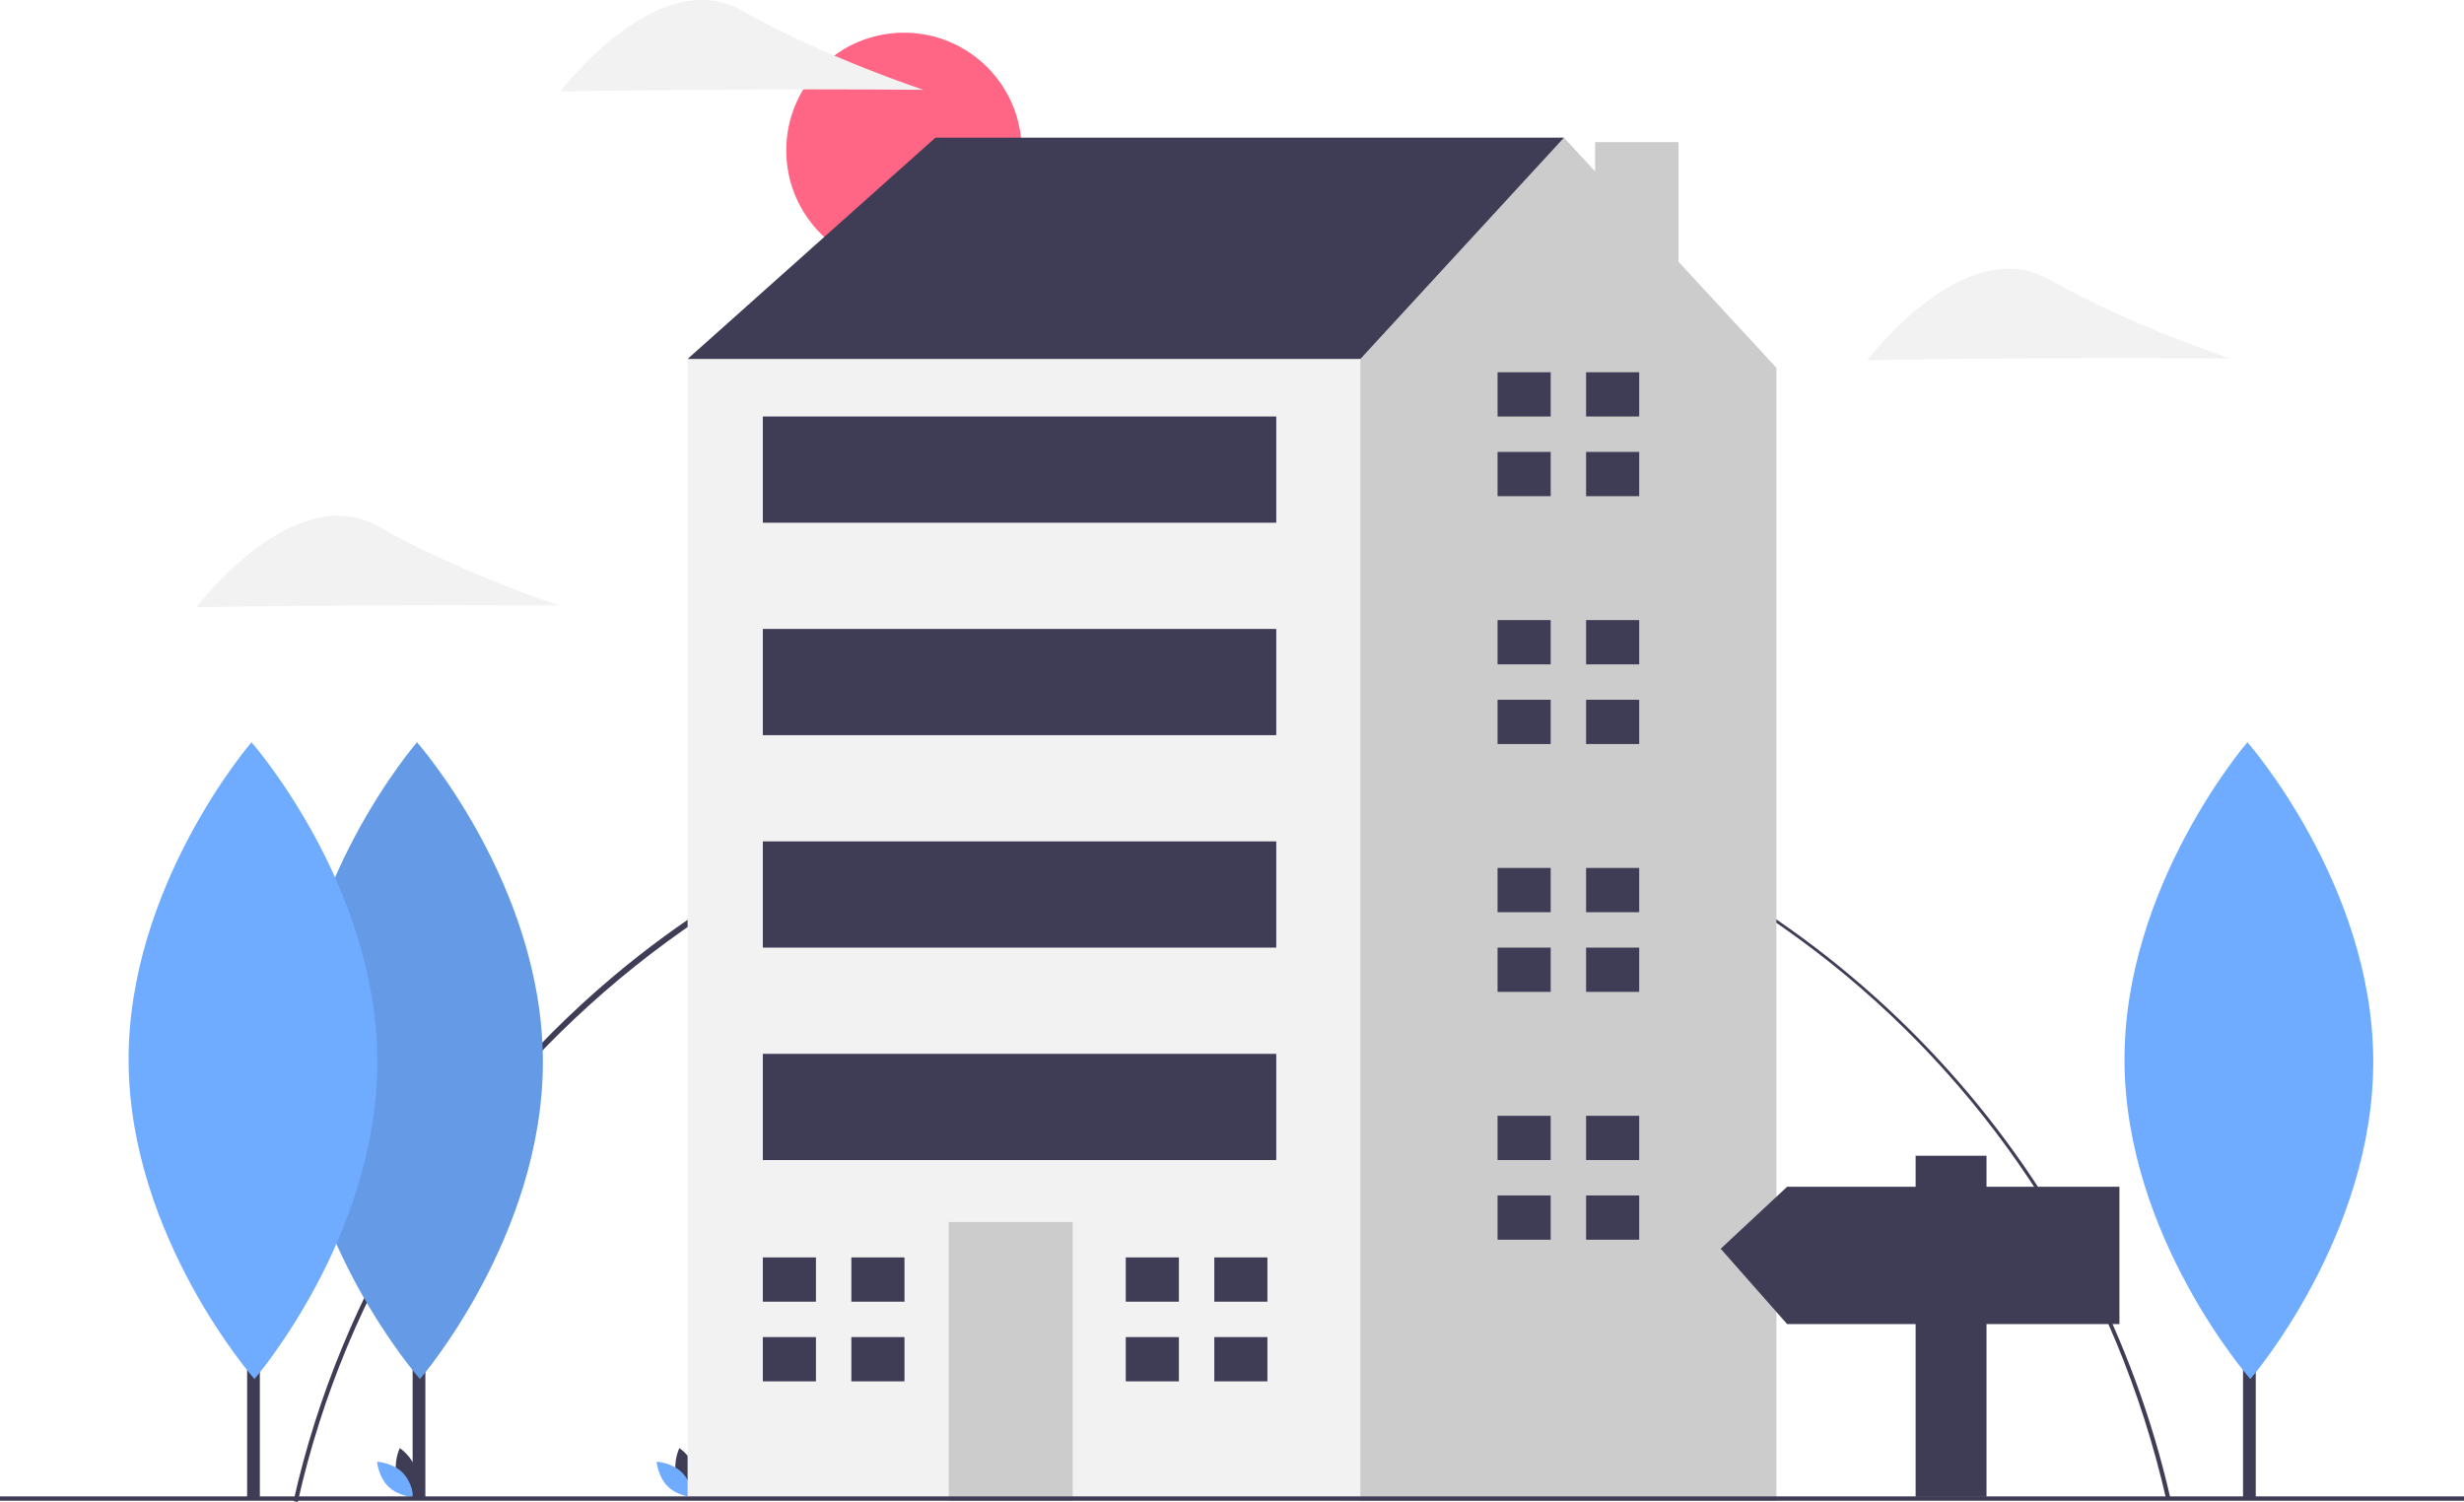
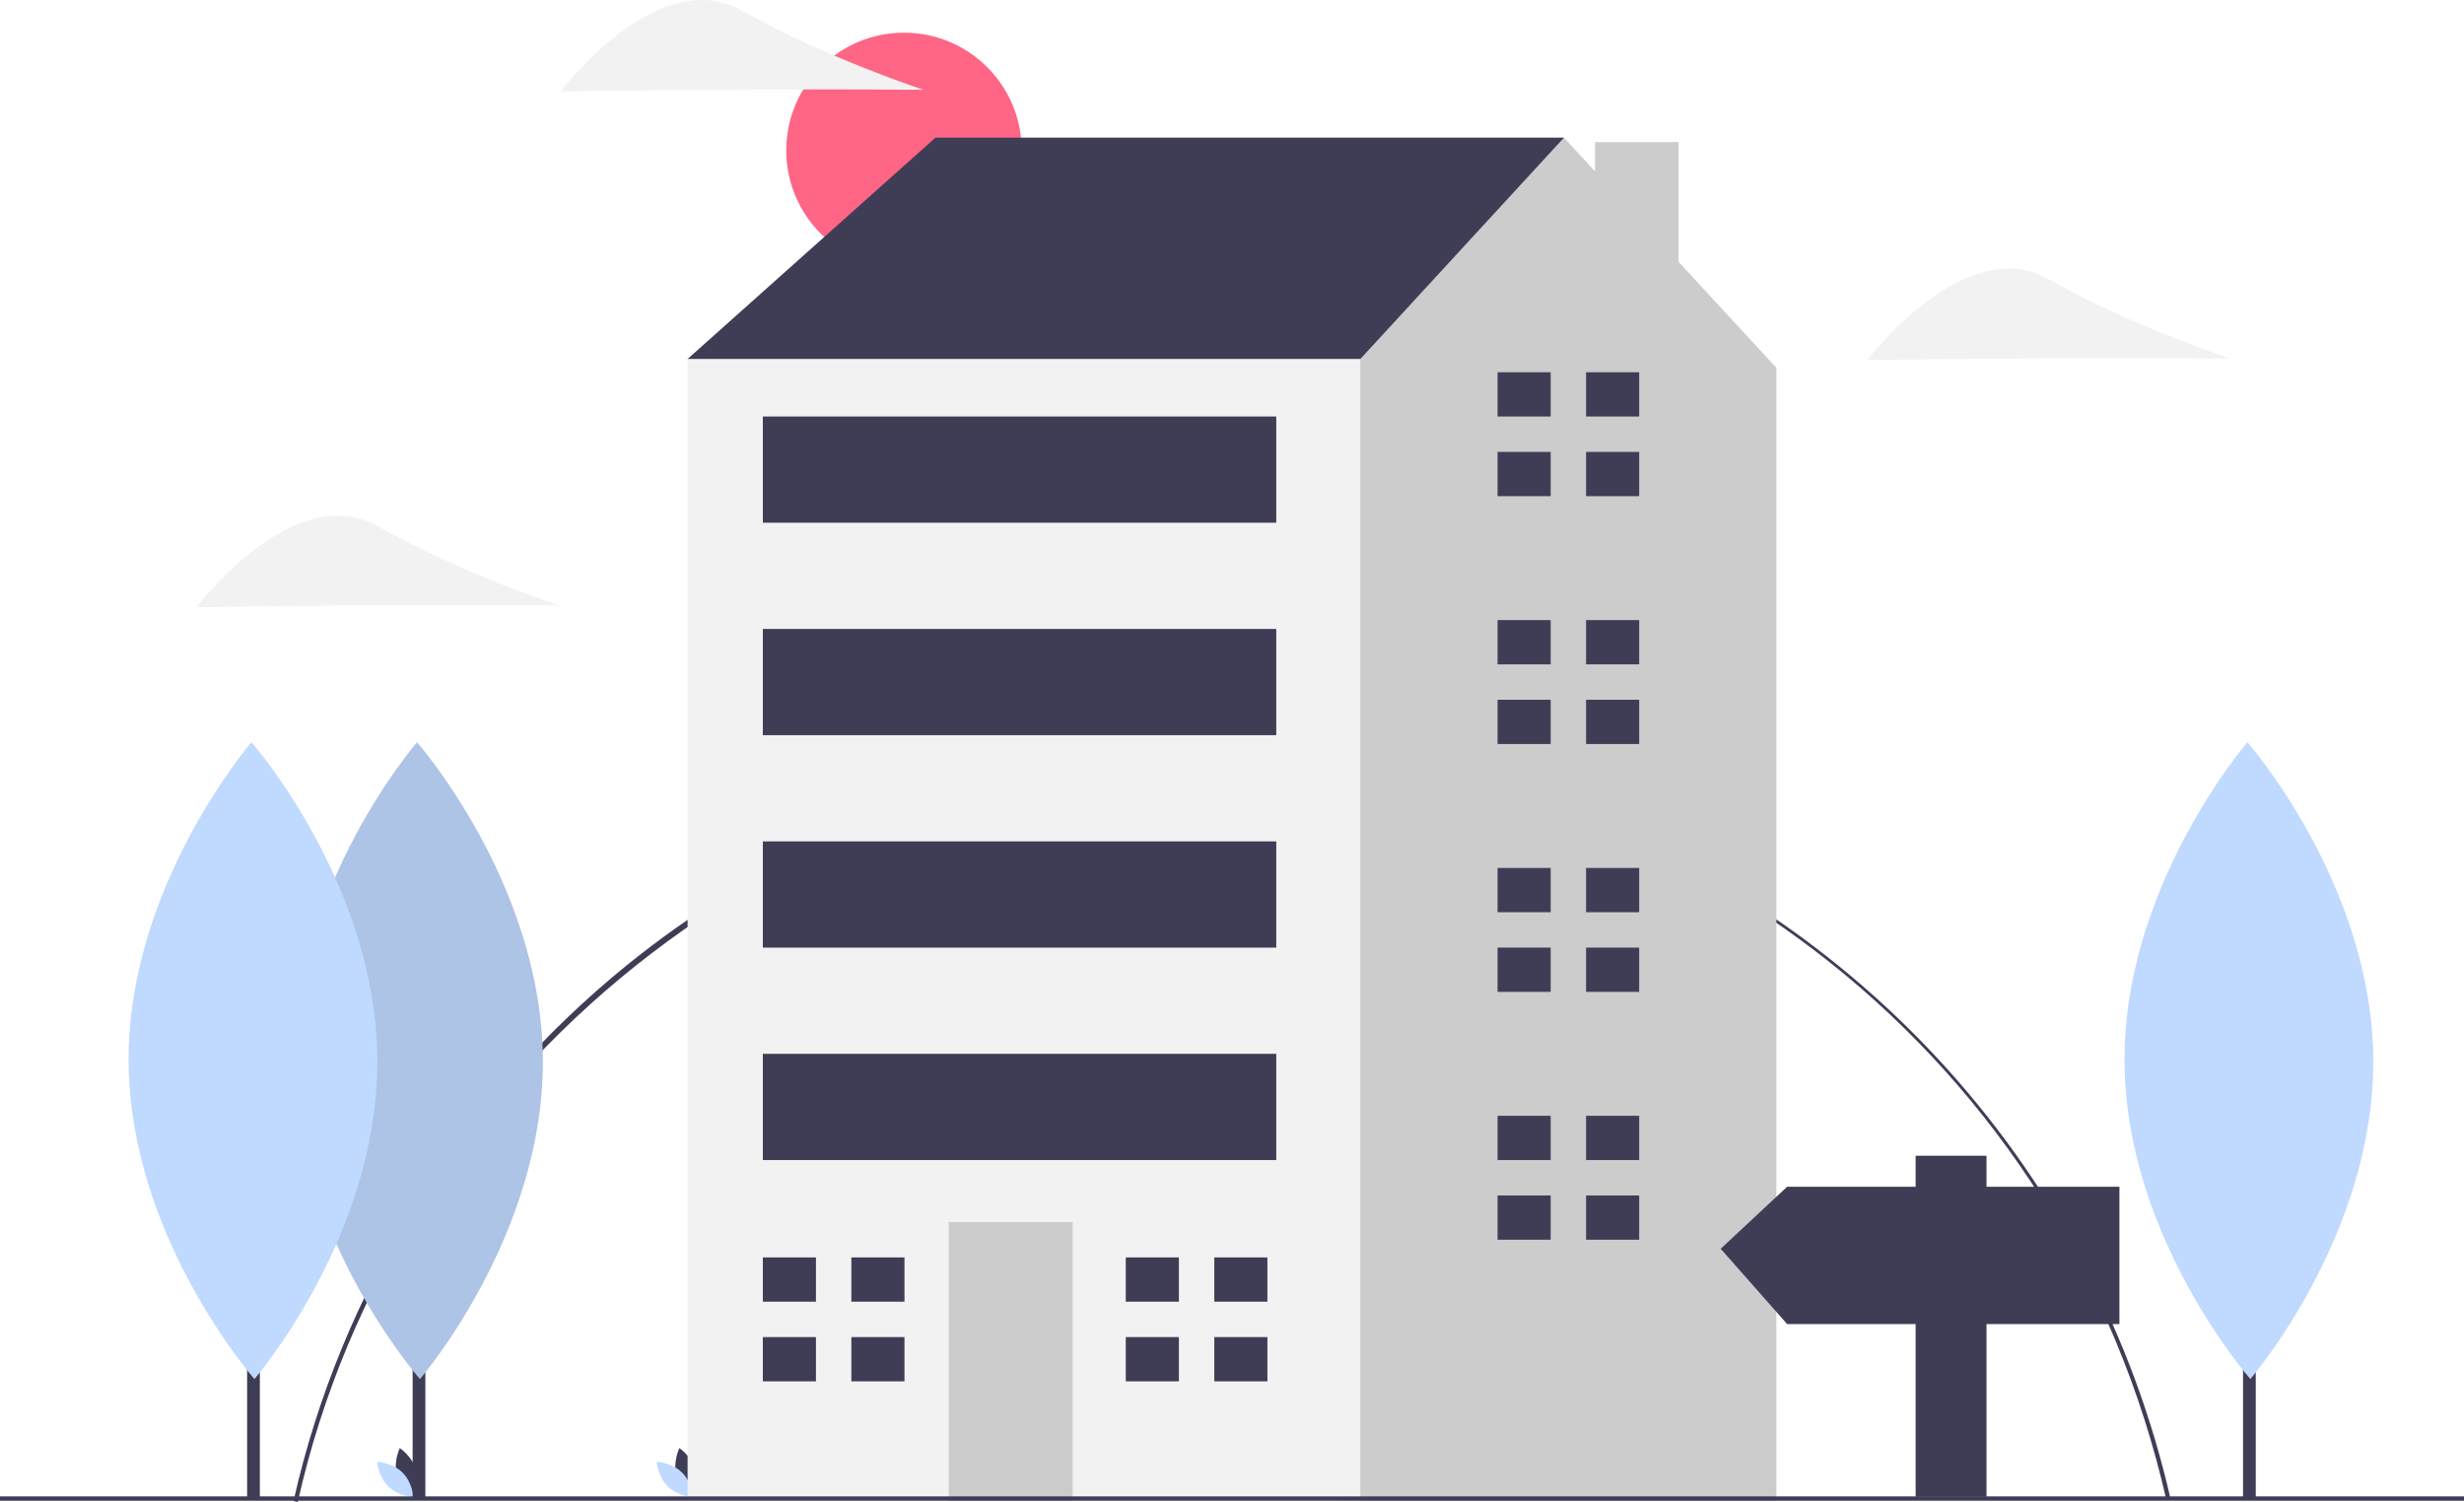
<svg xmlns="http://www.w3.org/2000/svg" id="afdfd1e9-9b52-4ce3-aad9-0a68bb11f588" data-name="Layer 1" width="1137" height="693.112" viewBox="0 0 1137 693.112">
  <path d="M168.898,796.556l-1.951-.439c21.756-96.751,76.43-184.609,153.951-247.392A444.114,444.114,0,0,1,1033.053,794.936l-1.949.443C985.05,593.17,807.829,451.945,600.134,451.945,395.16,451.945,213.8,596.874,168.898,796.556Z" transform="translate(-31.5 -103.4441)" fill="#3f3d56" />
  <circle cx="417.133" cy="69.403" r="54.315" fill="#ff6584" />
  <path d="M214.631,784.217c1.694,6.262,7.496,10.14,7.496,10.14s3.056-6.274,1.362-12.536-7.496-10.14-7.496-10.14S212.937,777.955,214.631,784.217Z" transform="translate(-31.5 -103.4441)" fill="#3f3d56" />
-   <path d="M217.12,782.871c4.648,4.525,5.216,11.481,5.216,11.481s-6.968-.38-11.617-4.905-5.216-11.481-5.216-11.481S212.471,778.346,217.12,782.871Z" transform="translate(-31.5 -103.4441)" fill="#6fabff" />
+   <path d="M217.12,782.871c4.648,4.525,5.216,11.481,5.216,11.481s-6.968-.38-11.617-4.905-5.216-11.481-5.216-11.481S212.471,778.346,217.12,782.871Z" transform="translate(-31.5 -103.4441)" fill="#c0d9ff" />
  <path d="M343.631,784.217c1.694,6.262,7.496,10.14,7.496,10.14s3.056-6.274,1.362-12.536-7.496-10.14-7.496-10.14S341.937,777.955,343.631,784.217Z" transform="translate(-31.5 -103.4441)" fill="#3f3d56" />
-   <path d="M346.12,782.871c4.648,4.525,5.216,11.481,5.216,11.481s-6.968-.38-11.617-4.905-5.216-11.481-5.216-11.481S341.471,778.346,346.12,782.871Z" transform="translate(-31.5 -103.4441)" fill="#6fabff" />
+   <path d="M346.12,782.871c4.648,4.525,5.216,11.481,5.216,11.481s-6.968-.38-11.617-4.905-5.216-11.481-5.216-11.481S341.471,778.346,346.12,782.871Z" transform="translate(-31.5 -103.4441)" fill="#c0d9ff" />
  <polygon points="337.71 181.988 317.286 165.648 431.66 63.529 721.679 63.529 721.679 153.394 533.779 280.022 337.71 181.988" fill="#3f3d56" />
  <polygon points="774.556 120.812 774.556 65.569 736.05 65.569 736.05 79.098 721.679 63.529 627.729 165.648 590.966 190.157 533.964 606.62 619.93 692.585 819.714 692.585 819.714 169.733 774.556 120.812" fill="#ccc" />
  <rect x="317.286" y="165.648" width="310.443" height="526.936" fill="#f2f2f2" />
  <rect x="437.787" y="563.914" width="57.187" height="128.671" fill="#ccc" />
  <polygon points="376.515 600.677 376.515 580.253 352.007 580.253 352.007 600.677 374.473 600.677 376.515 600.677" fill="#3f3d56" />
  <polygon points="374.473 617.016 352.007 617.016 352.007 637.44 376.515 637.44 376.515 617.016 374.473 617.016" fill="#3f3d56" />
  <rect x="392.855" y="580.253" width="24.509" height="20.424" fill="#3f3d56" />
  <rect x="392.855" y="617.016" width="24.509" height="20.424" fill="#3f3d56" />
  <polygon points="543.991 600.677 543.991 580.253 519.483 580.253 519.483 600.677 541.949 600.677 543.991 600.677" fill="#3f3d56" />
  <polygon points="541.949 617.016 519.483 617.016 519.483 637.44 543.991 637.44 543.991 617.016 541.949 617.016" fill="#3f3d56" />
  <rect x="560.33" y="580.253" width="24.509" height="20.424" fill="#3f3d56" />
  <rect x="560.33" y="617.016" width="24.509" height="20.424" fill="#3f3d56" />
  <polygon points="715.552 192.199 715.552 171.776 691.043 171.776 691.043 192.199 713.51 192.199 715.552 192.199" fill="#3f3d56" />
  <polygon points="713.51 208.539 691.043 208.539 691.043 228.962 715.552 228.962 715.552 208.539 713.51 208.539" fill="#3f3d56" />
  <rect x="731.891" y="171.776" width="24.509" height="20.424" fill="#3f3d56" />
  <rect x="731.891" y="208.539" width="24.509" height="20.424" fill="#3f3d56" />
  <polygon points="715.552 306.573 715.552 286.149 691.043 286.149 691.043 306.573 713.51 306.573 715.552 306.573" fill="#3f3d56" />
  <polygon points="713.51 322.912 691.043 322.912 691.043 343.336 715.552 343.336 715.552 322.912 713.51 322.912" fill="#3f3d56" />
  <rect x="731.891" y="286.149" width="24.509" height="20.424" fill="#3f3d56" />
  <rect x="731.891" y="322.912" width="24.509" height="20.424" fill="#3f3d56" />
  <polygon points="715.552 420.947 715.552 400.523 691.043 400.523 691.043 420.947 713.51 420.947 715.552 420.947" fill="#3f3d56" />
  <polygon points="713.51 437.286 691.043 437.286 691.043 457.71 715.552 457.71 715.552 437.286 713.51 437.286" fill="#3f3d56" />
  <rect x="731.891" y="400.523" width="24.509" height="20.424" fill="#3f3d56" />
  <rect x="731.891" y="437.286" width="24.509" height="20.424" fill="#3f3d56" />
  <polygon points="715.552 535.321 715.552 514.897 691.043 514.897 691.043 535.321 713.51 535.321 715.552 535.321" fill="#3f3d56" />
  <polygon points="713.51 551.66 691.043 551.66 691.043 572.084 715.552 572.084 715.552 551.66 713.51 551.66" fill="#3f3d56" />
  <rect x="731.891" y="514.897" width="24.509" height="20.424" fill="#3f3d56" />
  <rect x="731.891" y="551.66" width="24.509" height="20.424" fill="#3f3d56" />
  <rect x="352.007" y="192.199" width="236.917" height="49.017" fill="#3f3d56" />
  <rect x="352.007" y="290.234" width="236.917" height="49.017" fill="#3f3d56" />
  <rect x="352.007" y="388.269" width="236.917" height="49.017" fill="#3f3d56" />
  <rect x="352.007" y="486.304" width="236.917" height="49.017" fill="#3f3d56" />
  <rect y="690.529" width="1137" height="2" fill="#3f3d56" />
  <rect x="190.405" y="459.615" width="5.875" height="232.053" fill="#3f3d56" />
-   <path d="M281.997,592.631c.374,81.143-56.715,147.187-56.715,147.187s-57.695-65.515-58.069-146.658,56.715-147.187,56.715-147.187S281.623,511.488,281.997,592.631Z" transform="translate(-31.5 -103.4441)" fill="#6fabff" />
+   <path d="M281.997,592.631c.374,81.143-56.715,147.187-56.715,147.187s-57.695-65.515-58.069-146.658,56.715-147.187,56.715-147.187S281.623,511.488,281.997,592.631Z" transform="translate(-31.5 -103.4441)" fill="#c0d9ff" />
  <path d="M281.997,592.631c.374,81.143-56.715,147.187-56.715,147.187s-57.695-65.515-58.069-146.658,56.715-147.187,56.715-147.187S281.623,511.488,281.997,592.631Z" transform="translate(-31.5 -103.4441)" opacity="0.1" />
  <rect x="114.033" y="459.615" width="5.875" height="232.053" fill="#3f3d56" />
-   <path d="M205.625,592.631c.374,81.143-56.715,147.187-56.715,147.187s-57.695-65.515-58.069-146.658,56.715-147.187,56.715-147.187S205.251,511.488,205.625,592.631Z" transform="translate(-31.5 -103.4441)" fill="#6fabff" />
+   <path d="M205.625,592.631c.374,81.143-56.715,147.187-56.715,147.187s-57.695-65.515-58.069-146.658,56.715-147.187,56.715-147.187S205.251,511.488,205.625,592.631Z" transform="translate(-31.5 -103.4441)" fill="#c0d9ff" />
  <path d="M977.054,268.764c-46.277.213-83.944.897-83.944.897s44.774-59.307,83.776-37.334,83.807,36.562,83.807,36.562S1023.331,268.551,977.054,268.764Z" transform="translate(-31.5 -103.4441)" fill="#f2f2f2" />
  <path d="M206.054,382.764c-46.277.213-83.944.897-83.944.897s44.774-59.307,83.776-37.334,83.807,36.562,83.807,36.562S252.331,382.551,206.054,382.764Z" transform="translate(-31.5 -103.4441)" fill="#f2f2f2" />
  <path d="M374.055,144.764c-46.277.213-83.944.897-83.944.897s44.774-59.307,83.776-37.334,83.807,36.562,83.807,36.562S420.331,144.551,374.055,144.764Z" transform="translate(-31.5 -103.4441)" fill="#f2f2f2" />
  <rect x="1035.033" y="459.615" width="5.875" height="232.053" fill="#3f3d56" />
-   <path d="M1126.625,592.631c.374,81.143-56.715,147.187-56.715,147.187s-57.695-65.515-58.069-146.658,56.715-147.187,56.715-147.187S1126.251,511.488,1126.625,592.631Z" transform="translate(-31.5 -103.4441)" fill="#6fabff" />
+   <path d="M1126.625,592.631c.374,81.143-56.715,147.187-56.715,147.187s-57.695-65.515-58.069-146.658,56.715-147.187,56.715-147.187S1126.251,511.488,1126.625,592.631Z" transform="translate(-31.5 -103.4441)" fill="#c0d9ff" />
  <polygon points="824.667 547.629 883.956 547.629 883.956 533.318 916.667 533.318 916.667 547.629 978 547.629 978 611.007 916.667 611.007 916.667 690.74 883.956 690.74 883.956 611.007 824.667 611.007 794 576.251 824.667 547.629" fill="#3f3d56" />
</svg>
